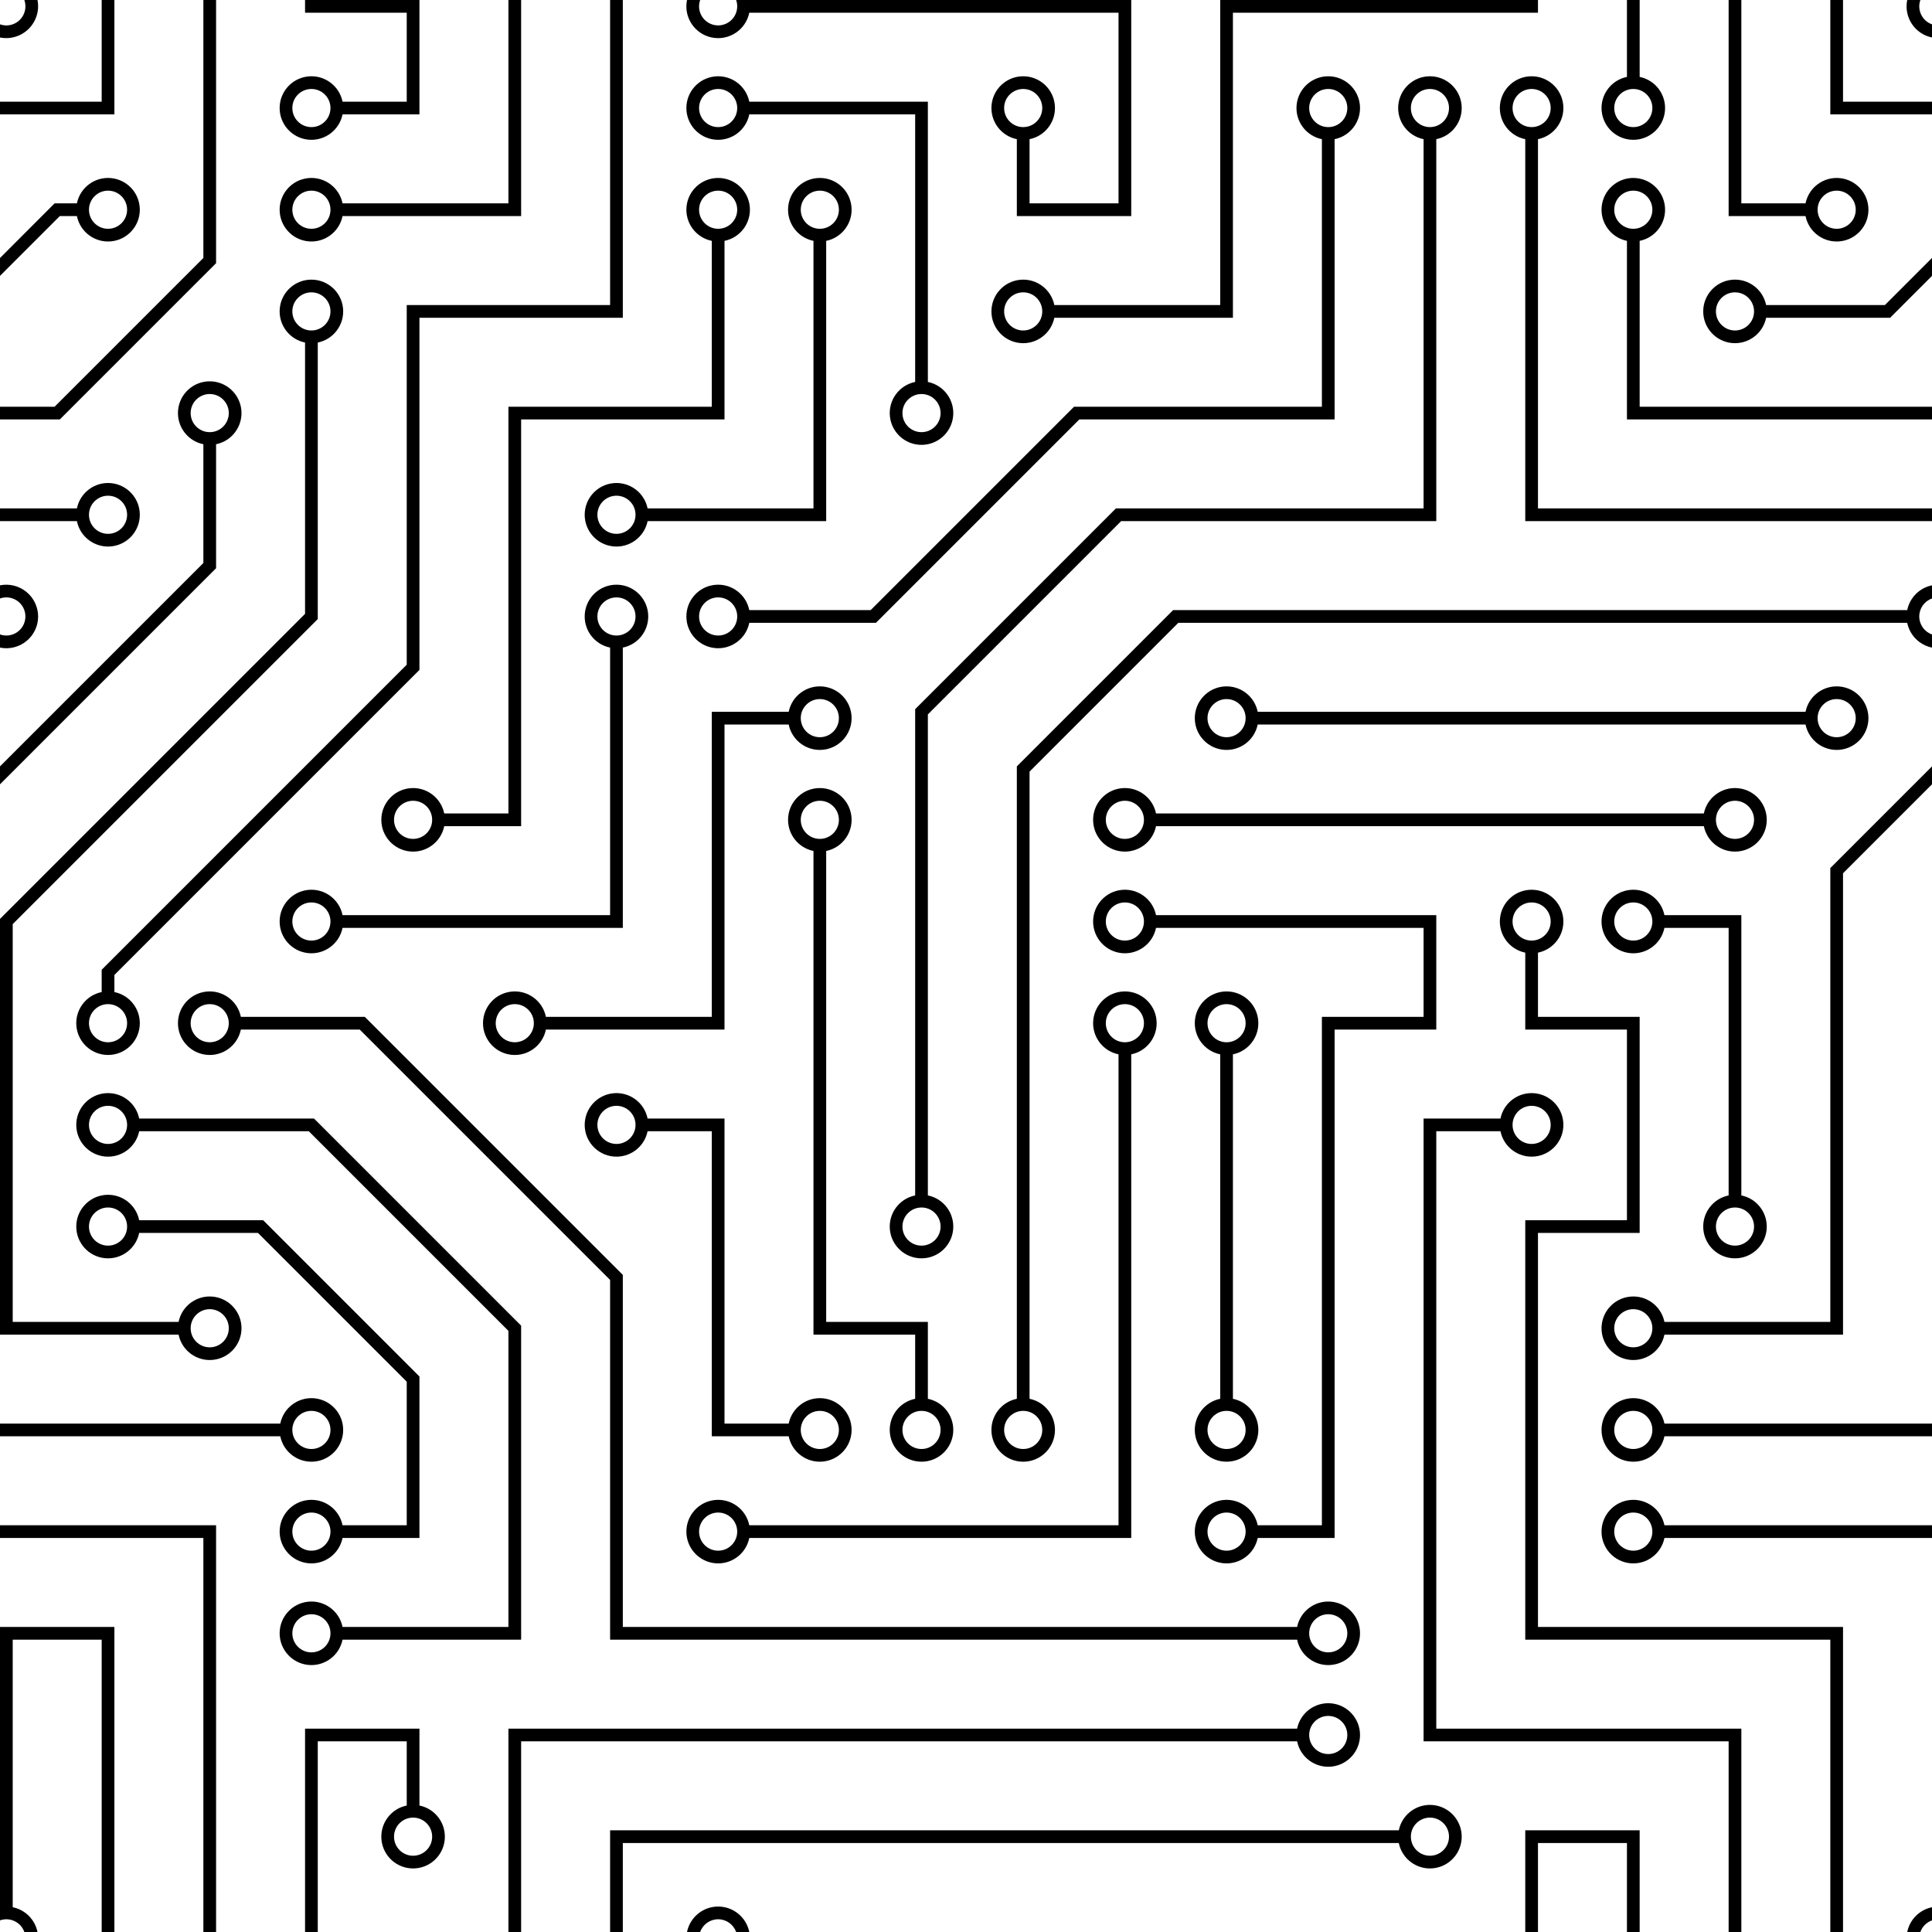
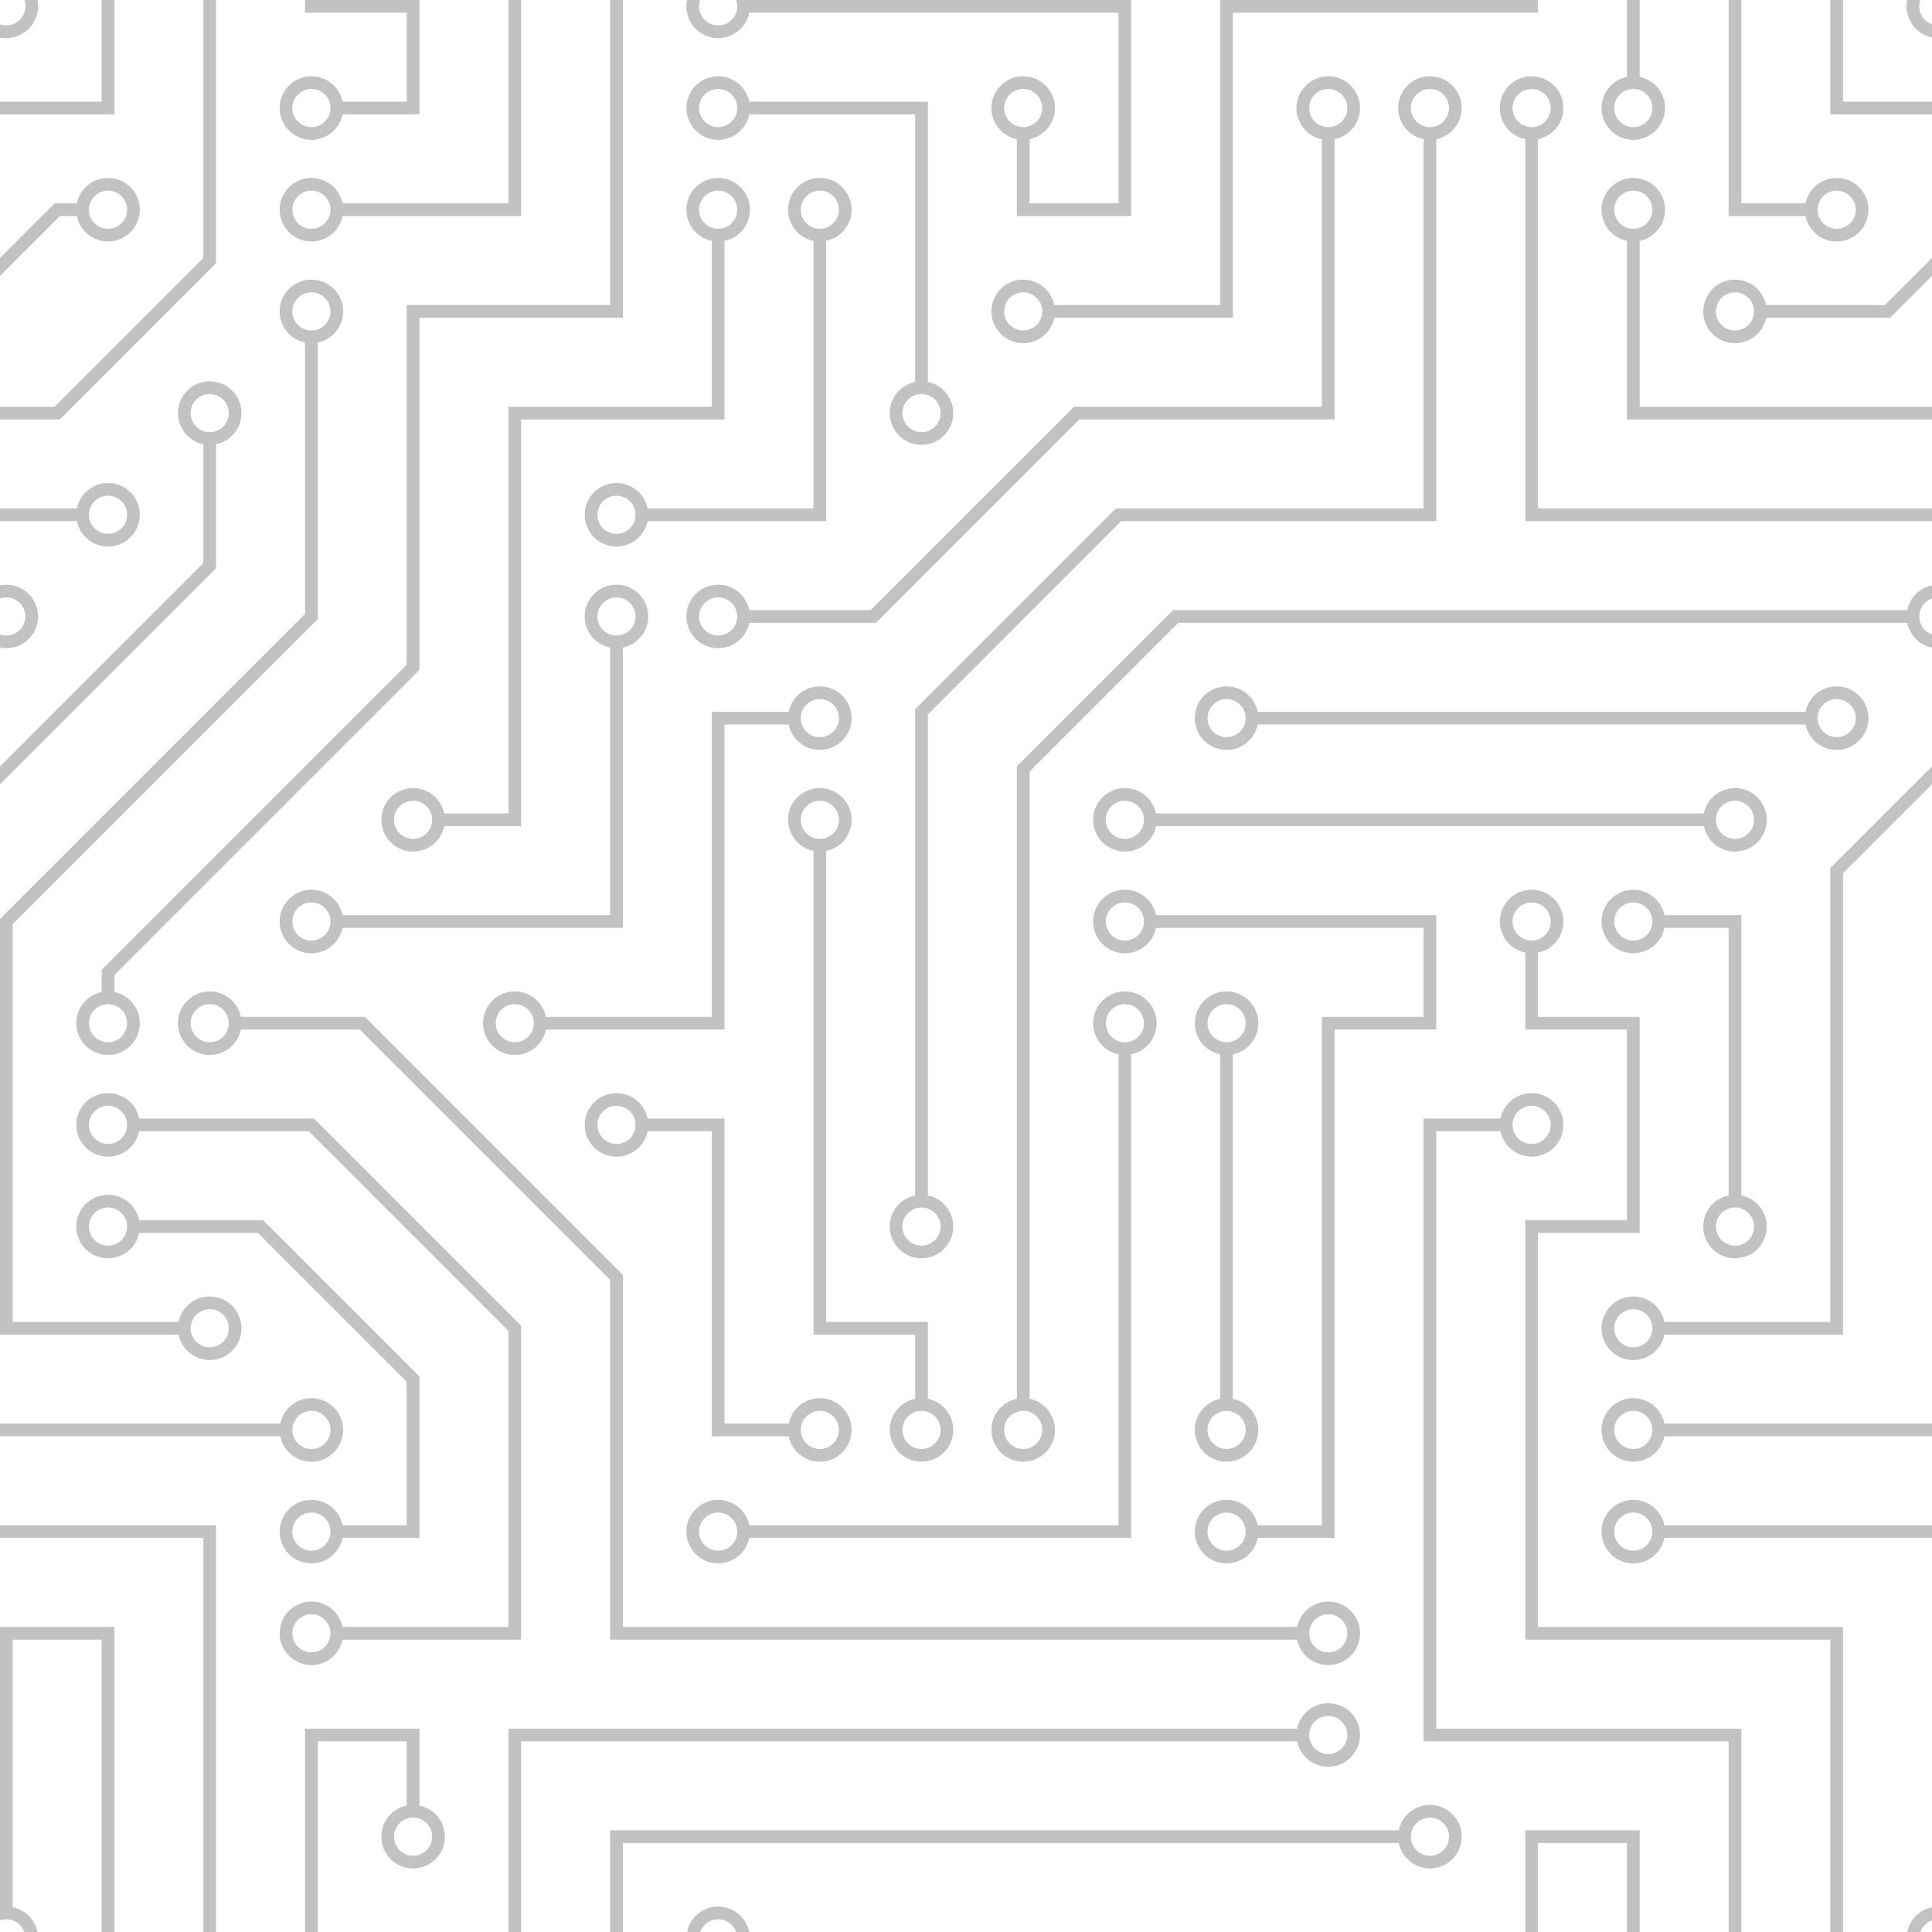
<svg xmlns="http://www.w3.org/2000/svg" viewBox="0 0 304 304" width="304" height="304">
-   <path fill="#000" d="M44.1 224a5 5 0 1 1 0 2H0v-2h44.1zm160 48a5 5 0 1 1 0 2H82v-2h122.1zm57.8-46a5 5 0 1 1 0-2H304v2h-42.1zm0 16a5 5 0 1 1 0-2H304v2h-42.1zm6.2-114a5 5 0 1 1 0 2h-86.2a5 5 0 1 1 0-2h86.2zm-256-48a5 5 0 1 1 0 2H0v-2h12.1zm185.8 34a5 5 0 1 1 0-2h86.2a5 5 0 1 1 0 2h-86.2zM258 12.1a5 5 0 1 1-2 0V0h2v12.1zm-64 208a5 5 0 1 1-2 0v-54.2a5 5 0 1 1 2 0v54.2zm48-198.2V80h62v2h-64V21.9a5 5 0 1 1 2 0zm16 16V64h46v2h-48V37.9a5 5 0 1 1 2 0zm-128 96V208h16v12.1a5 5 0 1 1-2 0V210h-16v-76.1a5 5 0 1 1 2 0zm-5.9-21.9a5 5 0 1 1 0 2H114v48H85.9a5 5 0 1 1 0-2H112v-48h12.1zm-6.2 130a5 5 0 1 1 0-2H176v-74.1a5 5 0 1 1 2 0V242h-60.1zm-16-64a5 5 0 1 1 0-2H114v48h10.1a5 5 0 1 1 0 2H112v-48h-10.1zM66 284.1a5 5 0 1 1-2 0V274H50v30h-2v-32h18v12.1zM236.1 176a5 5 0 1 1 0 2H226v94h48v32h-2v-30h-48v-98h12.1zm25.8-30a5 5 0 1 1 0-2H274v44.1a5 5 0 1 1-2 0V146h-10.1zm-64 96a5 5 0 1 1 0-2H208v-80h16v-14h-42.1a5 5 0 1 1 0-2H226v18h-16v80h-12.1zm86.2-210a5 5 0 1 1 0 2H272V0h2v32h10.1zM98 101.9V146H53.9a5 5 0 1 1 0-2H96v-42.1a5 5 0 1 1 2 0zM53.9 34a5 5 0 1 1 0-2H80V0h2v34H53.9zm60.1 3.9V66H82v64H69.9a5 5 0 1 1 0-2H80V64h32V37.9a5 5 0 1 1 2 0zM101.9 82a5 5 0 1 1 0-2H128V37.9a5 5 0 1 1 2 0V82h-28.1zm16-64a5 5 0 1 1 0-2H146v44.1a5 5 0 1 1-2 0V18h-26.1zm102.2 270a5 5 0 1 1 0 2H98v14h-2v-16h124.1zM242 149.9V160h16v34h-16v62h48v48h-2v-46h-48v-66h16v-30h-16v-12.1a5 5 0 1 1 2 0zM53.9 18a5 5 0 1 1 0-2H64V2H48V0h18v18H53.9zm112 32a5 5 0 1 1 0-2H192V0h50v2h-48v48h-28.1zm-48-48a5 5 0 0 1-9.8-2h2.07a3 3 0 1 0 5.66 0H178v34h-18V21.9a5 5 0 1 1 2 0V32h14V2h-58.1zm0 96a5 5 0 1 1 0-2H137l32-32h39V21.9a5 5 0 1 1 2 0V66h-40.17l-32 32H117.9zm28.1 90.1a5 5 0 1 1-2 0v-76.51L175.59 80H224V21.9a5 5 0 1 1 2 0V82h-49.59L146 112.41v75.69zm16 32a5 5 0 1 1-2 0v-99.51L184.59 96H300.1a5 5 0 0 1 3.9-3.9v2.07a3 3 0 0 0 0 5.66v2.07a5 5 0 0 1-3.9-3.9H185.41L162 121.41v98.69zm-144-64a5 5 0 1 1-2 0v-3.51l48-48V48h32V0h2v50H66v55.41l-48 48v2.69zM50 53.9v43.51l-48 48V208h26.1a5 5 0 1 1 0 2H0v-65.41l48-48V53.9a5 5 0 1 1 2 0zm-16 16V89.41l-34 34v-2.82l32-32V69.9a5 5 0 1 1 2 0zM12.1 32a5 5 0 1 1 0 2H9.41L0 43.41V40.6L8.59 32h3.51zm265.8 18a5 5 0 1 1 0-2h18.69l7.41-7.41v2.82L297.41 50H277.9zm-16 160a5 5 0 1 1 0-2H288v-71.41l16-16v2.82l-14 14V210h-28.1zm-208 32a5 5 0 1 1 0-2H64v-22.59L40.59 194H21.9a5 5 0 1 1 0-2H41.41L66 216.59V242H53.9zm150.2 14a5 5 0 1 1 0 2H96v-56.6L56.6 162H37.9a5 5 0 1 1 0-2h19.5L98 200.6V256h106.1zm-150.2 2a5 5 0 1 1 0-2H80v-46.59L48.59 178H21.9a5 5 0 1 1 0-2H49.41L82 208.59V258H53.9zM34 39.8v1.61L9.41 66H0v-2h8.59L32 40.59V0h2v39.8zM2 300.1a5 5 0 0 1 3.9 3.9H3.83A3 3 0 0 0 0 302.17V256h18v48h-2v-46H2v42.1zM34 241v63h-2v-62H0v-2h34v1zM17 18H0v-2h16V0h2v18h-1zm273-2h14v2h-16V0h2v16zm-32 273v15h-2v-14h-14v14h-2v-16h18v1zM0 92.1A5.02 5.02 0 0 1 6 97a5 5 0 0 1-6 4.9v-2.07a3 3 0 1 0 0-5.66V92.1zM80 272h2v32h-2v-32zm37.9 32h-2.07a3 3 0 0 0-5.66 0h-2.07a5 5 0 0 1 9.8 0zM5.9 0A5.02 5.02 0 0 1 0 5.9V3.83A3 3 0 0 0 3.83 0H5.9zm294.2 0h2.07A3 3 0 0 0 304 3.83V5.9a5 5 0 0 1-3.9-5.9zm3.9 300.1v2.07a3 3 0 0 0-1.83 1.83h-2.07a5 5 0 0 1 3.9-3.9zM97 100a3 3 0 1 0 0-6 3 3 0 0 0 0 6zm0-16a3 3 0 1 0 0-6 3 3 0 0 0 0 6zm16 16a3 3 0 1 0 0-6 3 3 0 0 0 0 6zm16 16a3 3 0 1 0 0-6 3 3 0 0 0 0 6zm0 16a3 3 0 1 0 0-6 3 3 0 0 0 0 6zm-48 32a3 3 0 1 0 0-6 3 3 0 0 0 0 6zm16 16a3 3 0 1 0 0-6 3 3 0 0 0 0 6zm32 48a3 3 0 1 0 0-6 3 3 0 0 0 0 6zm-16 16a3 3 0 1 0 0-6 3 3 0 0 0 0 6zm32-16a3 3 0 1 0 0-6 3 3 0 0 0 0 6zm0-32a3 3 0 1 0 0-6 3 3 0 0 0 0 6zm16 32a3 3 0 1 0 0-6 3 3 0 0 0 0 6zm32 16a3 3 0 1 0 0-6 3 3 0 0 0 0 6zm0-16a3 3 0 1 0 0-6 3 3 0 0 0 0 6zm-16-64a3 3 0 1 0 0-6 3 3 0 0 0 0 6zm16 0a3 3 0 1 0 0-6 3 3 0 0 0 0 6zm16 96a3 3 0 1 0 0-6 3 3 0 0 0 0 6zm0 16a3 3 0 1 0 0-6 3 3 0 0 0 0 6zm16 16a3 3 0 1 0 0-6 3 3 0 0 0 0 6zm16-144a3 3 0 1 0 0-6 3 3 0 0 0 0 6zm0 32a3 3 0 1 0 0-6 3 3 0 0 0 0 6zm16-32a3 3 0 1 0 0-6 3 3 0 0 0 0 6zm16-16a3 3 0 1 0 0-6 3 3 0 0 0 0 6zm-96 0a3 3 0 1 0 0-6 3 3 0 0 0 0 6zm0 16a3 3 0 1 0 0-6 3 3 0 0 0 0 6zm16-32a3 3 0 1 0 0-6 3 3 0 0 0 0 6zm96 0a3 3 0 1 0 0-6 3 3 0 0 0 0 6zm-16-64a3 3 0 1 0 0-6 3 3 0 0 0 0 6zm16-16a3 3 0 1 0 0-6 3 3 0 0 0 0 6zm-32 0a3 3 0 1 0 0-6 3 3 0 0 0 0 6zm0-16a3 3 0 1 0 0-6 3 3 0 0 0 0 6zm-16 0a3 3 0 1 0 0-6 3 3 0 0 0 0 6zm-16 0a3 3 0 1 0 0-6 3 3 0 0 0 0 6zm-16 0a3 3 0 1 0 0-6 3 3 0 0 0 0 6zM49 36a3 3 0 1 0 0-6 3 3 0 0 0 0 6zm-32 0a3 3 0 1 0 0-6 3 3 0 0 0 0 6zm32 16a3 3 0 1 0 0-6 3 3 0 0 0 0 6zM33 68a3 3 0 1 0 0-6 3 3 0 0 0 0 6zm16-48a3 3 0 1 0 0-6 3 3 0 0 0 0 6zm0 240a3 3 0 1 0 0-6 3 3 0 0 0 0 6zm16 32a3 3 0 1 0 0-6 3 3 0 0 0 0 6zm-16-64a3 3 0 1 0 0-6 3 3 0 0 0 0 6zm0 16a3 3 0 1 0 0-6 3 3 0 0 0 0 6zm-16-32a3 3 0 1 0 0-6 3 3 0 0 0 0 6zm80-176a3 3 0 1 0 0-6 3 3 0 0 0 0 6zm16 0a3 3 0 1 0 0-6 3 3 0 0 0 0 6zm-16-16a3 3 0 1 0 0-6 3 3 0 0 0 0 6zm32 48a3 3 0 1 0 0-6 3 3 0 0 0 0 6zm16-16a3 3 0 1 0 0-6 3 3 0 0 0 0 6zm0-32a3 3 0 1 0 0-6 3 3 0 0 0 0 6zm112 176a3 3 0 1 0 0-6 3 3 0 0 0 0 6zm-16 16a3 3 0 1 0 0-6 3 3 0 0 0 0 6zm0 16a3 3 0 1 0 0-6 3 3 0 0 0 0 6zm0 16a3 3 0 1 0 0-6 3 3 0 0 0 0 6zM17 180a3 3 0 1 0 0-6 3 3 0 0 0 0 6zm0 16a3 3 0 1 0 0-6 3 3 0 0 0 0 6zm0-32a3 3 0 1 0 0-6 3 3 0 0 0 0 6zm16 0a3 3 0 1 0 0-6 3 3 0 0 0 0 6zM17 84a3 3 0 1 0 0-6 3 3 0 0 0 0 6zm32 64a3 3 0 1 0 0-6 3 3 0 0 0 0 6zm16-16a3 3 0 1 0 0-6 3 3 0 0 0 0 6z" />
+   <path fill="#000000" fill-opacity="0.24" d="M44.1 224a5 5 0 1 1 0 2H0v-2h44.1zm160 48a5 5 0 1 1 0 2H82v-2h122.1zm57.8-46a5 5 0 1 1 0-2H304v2h-42.1zm0 16a5 5 0 1 1 0-2H304v2h-42.1zm6.2-114a5 5 0 1 1 0 2h-86.2a5 5 0 1 1 0-2h86.2zm-256-48a5 5 0 1 1 0 2H0v-2h12.1zm185.8 34a5 5 0 1 1 0-2h86.2a5 5 0 1 1 0 2h-86.2zM258 12.1a5 5 0 1 1-2 0V0h2v12.1zm-64 208a5 5 0 1 1-2 0v-54.2a5 5 0 1 1 2 0v54.2zm48-198.2V80h62v2h-64V21.9a5 5 0 1 1 2 0zm16 16V64h46v2h-48V37.9a5 5 0 1 1 2 0zm-128 96V208h16v12.1a5 5 0 1 1-2 0V210h-16v-76.1a5 5 0 1 1 2 0zm-5.9-21.9a5 5 0 1 1 0 2H114v48H85.9a5 5 0 1 1 0-2H112v-48h12.1zm-6.2 130a5 5 0 1 1 0-2H176v-74.1a5 5 0 1 1 2 0V242h-60.1zm-16-64a5 5 0 1 1 0-2H114v48h10.1a5 5 0 1 1 0 2H112v-48h-10.1zM66 284.1a5 5 0 1 1-2 0V274H50v30h-2v-32h18v12.1zM236.1 176a5 5 0 1 1 0 2H226v94h48v32h-2v-30h-48v-98h12.1zm25.8-30a5 5 0 1 1 0-2H274v44.1a5 5 0 1 1-2 0V146h-10.1zm-64 96a5 5 0 1 1 0-2H208v-80h16v-14h-42.1a5 5 0 1 1 0-2H226v18h-16v80h-12.1zm86.2-210a5 5 0 1 1 0 2H272V0h2v32h10.1zM98 101.9V146H53.9a5 5 0 1 1 0-2H96v-42.1a5 5 0 1 1 2 0zM53.9 34a5 5 0 1 1 0-2H80V0h2v34H53.9zm60.1 3.9V66H82v64H69.9a5 5 0 1 1 0-2H80V64h32V37.9a5 5 0 1 1 2 0zM101.9 82a5 5 0 1 1 0-2H128V37.9a5 5 0 1 1 2 0V82h-28.1zm16-64a5 5 0 1 1 0-2H146v44.1a5 5 0 1 1-2 0V18h-26.1zm102.2 270a5 5 0 1 1 0 2H98v14h-2v-16h124.1zM242 149.9V160h16v34h-16v62h48v48h-2v-46h-48v-66h16v-30h-16v-12.1a5 5 0 1 1 2 0zM53.9 18a5 5 0 1 1 0-2H64V2H48V0h18v18H53.9zm112 32a5 5 0 1 1 0-2H192V0h50v2h-48v48h-28.1zm-48-48a5 5 0 0 1-9.8-2h2.07a3 3 0 1 0 5.66 0H178v34h-18V21.9a5 5 0 1 1 2 0V32h14V2h-58.1zm0 96a5 5 0 1 1 0-2H137l32-32h39V21.9a5 5 0 1 1 2 0V66h-40.17l-32 32H117.9zm28.1 90.1a5 5 0 1 1-2 0v-76.51L175.59 80H224V21.9a5 5 0 1 1 2 0V82h-49.59L146 112.41v75.69zm16 32a5 5 0 1 1-2 0v-99.51L184.59 96H300.1a5 5 0 0 1 3.9-3.9v2.07a3 3 0 0 0 0 5.66v2.07a5 5 0 0 1-3.9-3.9H185.41L162 121.41v98.69zm-144-64a5 5 0 1 1-2 0v-3.51l48-48V48h32V0h2v50H66v55.41l-48 48v2.69zM50 53.9v43.51l-48 48V208h26.1a5 5 0 1 1 0 2H0v-65.41l48-48V53.9a5 5 0 1 1 2 0zm-16 16V89.41l-34 34v-2.82l32-32V69.9a5 5 0 1 1 2 0zM12.1 32a5 5 0 1 1 0 2H9.41L0 43.41V40.6L8.59 32h3.51zm265.8 18a5 5 0 1 1 0-2h18.69l7.41-7.41v2.82L297.41 50H277.9zm-16 160a5 5 0 1 1 0-2H288v-71.41l16-16v2.82l-14 14V210h-28.1zm-208 32a5 5 0 1 1 0-2H64v-22.59L40.59 194H21.9a5 5 0 1 1 0-2H41.41L66 216.59V242H53.9zm150.2 14a5 5 0 1 1 0 2H96v-56.6L56.6 162H37.9a5 5 0 1 1 0-2h19.5L98 200.6V256h106.1zm-150.2 2a5 5 0 1 1 0-2H80v-46.59L48.59 178H21.9a5 5 0 1 1 0-2H49.41L82 208.59V258H53.9zM34 39.8v1.61L9.41 66H0v-2h8.59L32 40.59V0h2v39.8zM2 300.1a5 5 0 0 1 3.9 3.9H3.83A3 3 0 0 0 0 302.17V256h18v48h-2v-46H2v42.1zM34 241v63h-2v-62H0v-2h34v1zM17 18H0v-2h16V0h2v18h-1zm273-2h14v2h-16V0h2v16zm-32 273v15h-2v-14h-14v14h-2v-16h18v1zM0 92.1A5.02 5.02 0 0 1 6 97a5 5 0 0 1-6 4.9v-2.07a3 3 0 1 0 0-5.66V92.1zM80 272h2v32h-2v-32zm37.9 32h-2.07a3 3 0 0 0-5.66 0h-2.07a5 5 0 0 1 9.8 0zM5.9 0A5.02 5.02 0 0 1 0 5.9V3.83A3 3 0 0 0 3.83 0H5.9zm294.2 0h2.07A3 3 0 0 0 304 3.83V5.9a5 5 0 0 1-3.9-5.9zm3.9 300.1v2.07a3 3 0 0 0-1.83 1.83h-2.07a5 5 0 0 1 3.9-3.9zM97 100a3 3 0 1 0 0-6 3 3 0 0 0 0 6zm0-16a3 3 0 1 0 0-6 3 3 0 0 0 0 6zm16 16a3 3 0 1 0 0-6 3 3 0 0 0 0 6zm16 16a3 3 0 1 0 0-6 3 3 0 0 0 0 6zm0 16a3 3 0 1 0 0-6 3 3 0 0 0 0 6zm-48 32a3 3 0 1 0 0-6 3 3 0 0 0 0 6zm16 16a3 3 0 1 0 0-6 3 3 0 0 0 0 6zm32 48a3 3 0 1 0 0-6 3 3 0 0 0 0 6zm-16 16a3 3 0 1 0 0-6 3 3 0 0 0 0 6zm32-16a3 3 0 1 0 0-6 3 3 0 0 0 0 6zm0-32a3 3 0 1 0 0-6 3 3 0 0 0 0 6zm16 32a3 3 0 1 0 0-6 3 3 0 0 0 0 6zm32 16a3 3 0 1 0 0-6 3 3 0 0 0 0 6zm0-16a3 3 0 1 0 0-6 3 3 0 0 0 0 6zm-16-64a3 3 0 1 0 0-6 3 3 0 0 0 0 6zm16 0a3 3 0 1 0 0-6 3 3 0 0 0 0 6zm16 96a3 3 0 1 0 0-6 3 3 0 0 0 0 6zm0 16a3 3 0 1 0 0-6 3 3 0 0 0 0 6zm16 16a3 3 0 1 0 0-6 3 3 0 0 0 0 6zm16-144a3 3 0 1 0 0-6 3 3 0 0 0 0 6zm0 32a3 3 0 1 0 0-6 3 3 0 0 0 0 6zm16-32a3 3 0 1 0 0-6 3 3 0 0 0 0 6zm16-16a3 3 0 1 0 0-6 3 3 0 0 0 0 6zm-96 0a3 3 0 1 0 0-6 3 3 0 0 0 0 6zm0 16a3 3 0 1 0 0-6 3 3 0 0 0 0 6zm16-32a3 3 0 1 0 0-6 3 3 0 0 0 0 6zm96 0a3 3 0 1 0 0-6 3 3 0 0 0 0 6zm-16-64a3 3 0 1 0 0-6 3 3 0 0 0 0 6zm16-16a3 3 0 1 0 0-6 3 3 0 0 0 0 6zm-32 0a3 3 0 1 0 0-6 3 3 0 0 0 0 6zm0-16a3 3 0 1 0 0-6 3 3 0 0 0 0 6zm-16 0a3 3 0 1 0 0-6 3 3 0 0 0 0 6zm-16 0a3 3 0 1 0 0-6 3 3 0 0 0 0 6zm-16 0a3 3 0 1 0 0-6 3 3 0 0 0 0 6zM49 36a3 3 0 1 0 0-6 3 3 0 0 0 0 6zm-32 0a3 3 0 1 0 0-6 3 3 0 0 0 0 6zm32 16a3 3 0 1 0 0-6 3 3 0 0 0 0 6zM33 68a3 3 0 1 0 0-6 3 3 0 0 0 0 6zm16-48a3 3 0 1 0 0-6 3 3 0 0 0 0 6zm0 240a3 3 0 1 0 0-6 3 3 0 0 0 0 6zm16 32a3 3 0 1 0 0-6 3 3 0 0 0 0 6zm-16-64a3 3 0 1 0 0-6 3 3 0 0 0 0 6zm0 16a3 3 0 1 0 0-6 3 3 0 0 0 0 6zm-16-32a3 3 0 1 0 0-6 3 3 0 0 0 0 6zm80-176a3 3 0 1 0 0-6 3 3 0 0 0 0 6zm16 0a3 3 0 1 0 0-6 3 3 0 0 0 0 6zm-16-16a3 3 0 1 0 0-6 3 3 0 0 0 0 6zm32 48a3 3 0 1 0 0-6 3 3 0 0 0 0 6zm16-16a3 3 0 1 0 0-6 3 3 0 0 0 0 6zm0-32a3 3 0 1 0 0-6 3 3 0 0 0 0 6zm112 176a3 3 0 1 0 0-6 3 3 0 0 0 0 6zm-16 16a3 3 0 1 0 0-6 3 3 0 0 0 0 6zm0 16a3 3 0 1 0 0-6 3 3 0 0 0 0 6zm0 16a3 3 0 1 0 0-6 3 3 0 0 0 0 6zM17 180a3 3 0 1 0 0-6 3 3 0 0 0 0 6zm0 16a3 3 0 1 0 0-6 3 3 0 0 0 0 6zm0-32a3 3 0 1 0 0-6 3 3 0 0 0 0 6zm16 0a3 3 0 1 0 0-6 3 3 0 0 0 0 6zM17 84a3 3 0 1 0 0-6 3 3 0 0 0 0 6zm32 64a3 3 0 1 0 0-6 3 3 0 0 0 0 6zm16-16a3 3 0 1 0 0-6 3 3 0 0 0 0 6z" />
</svg>
